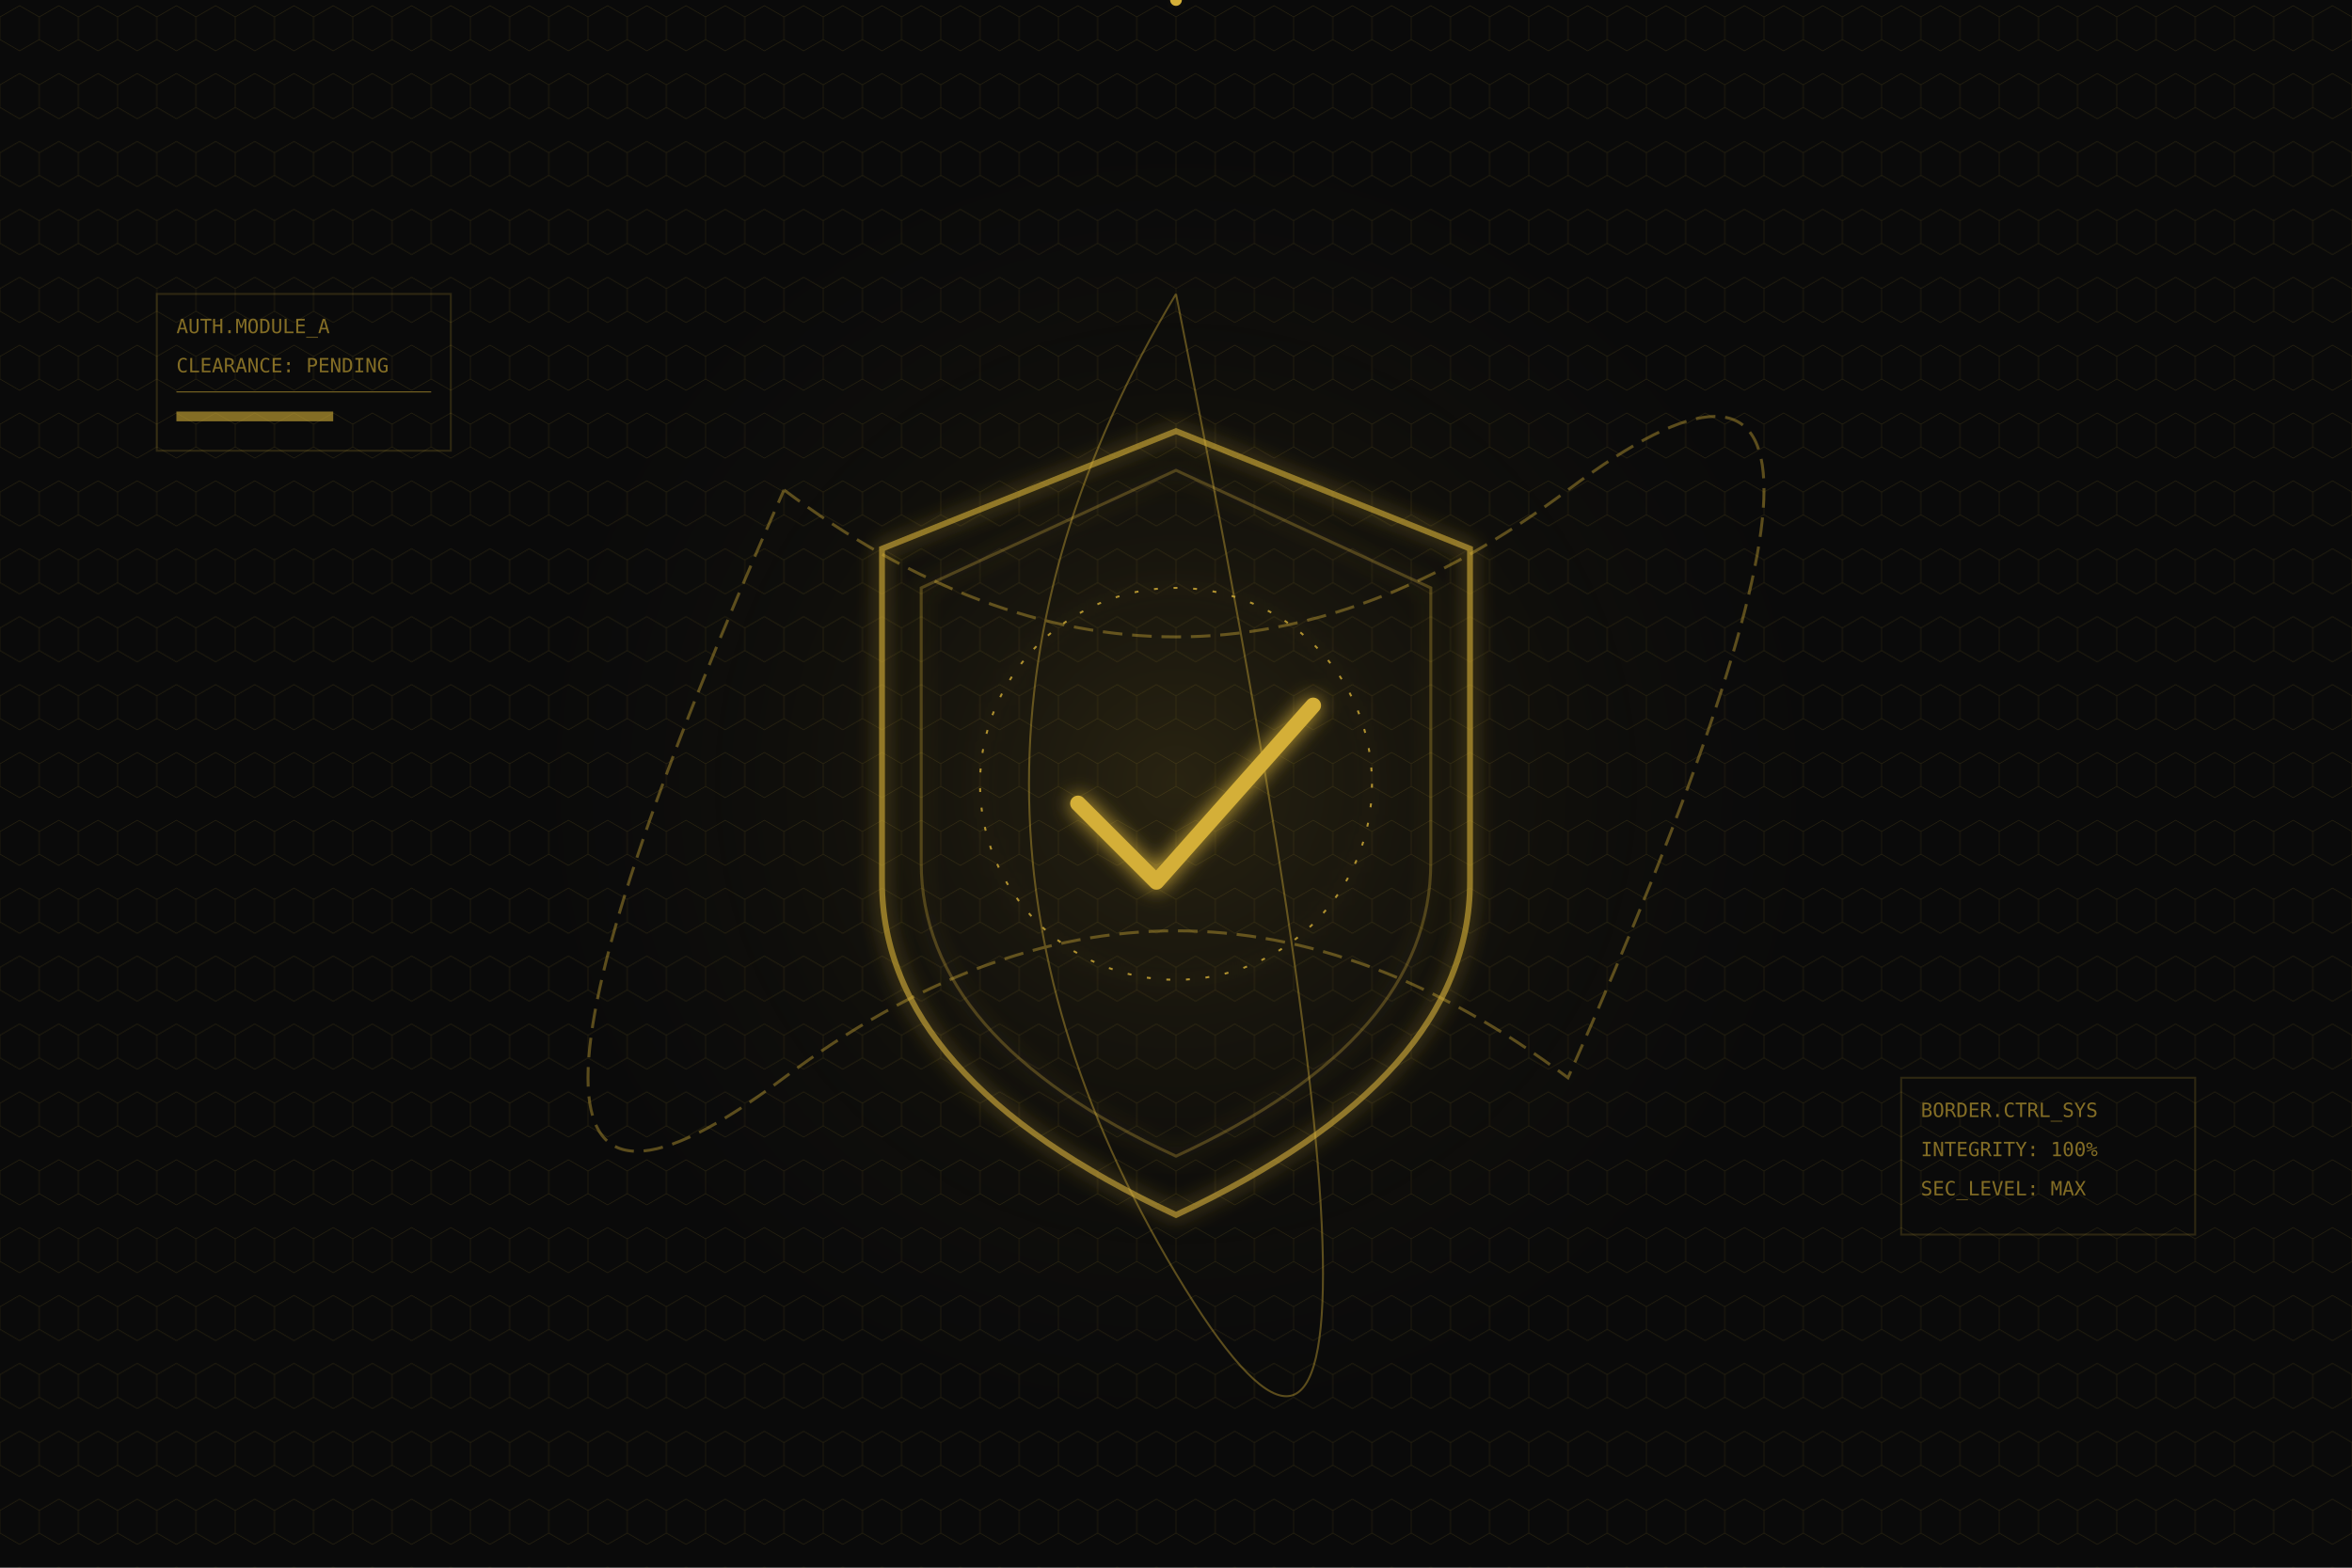
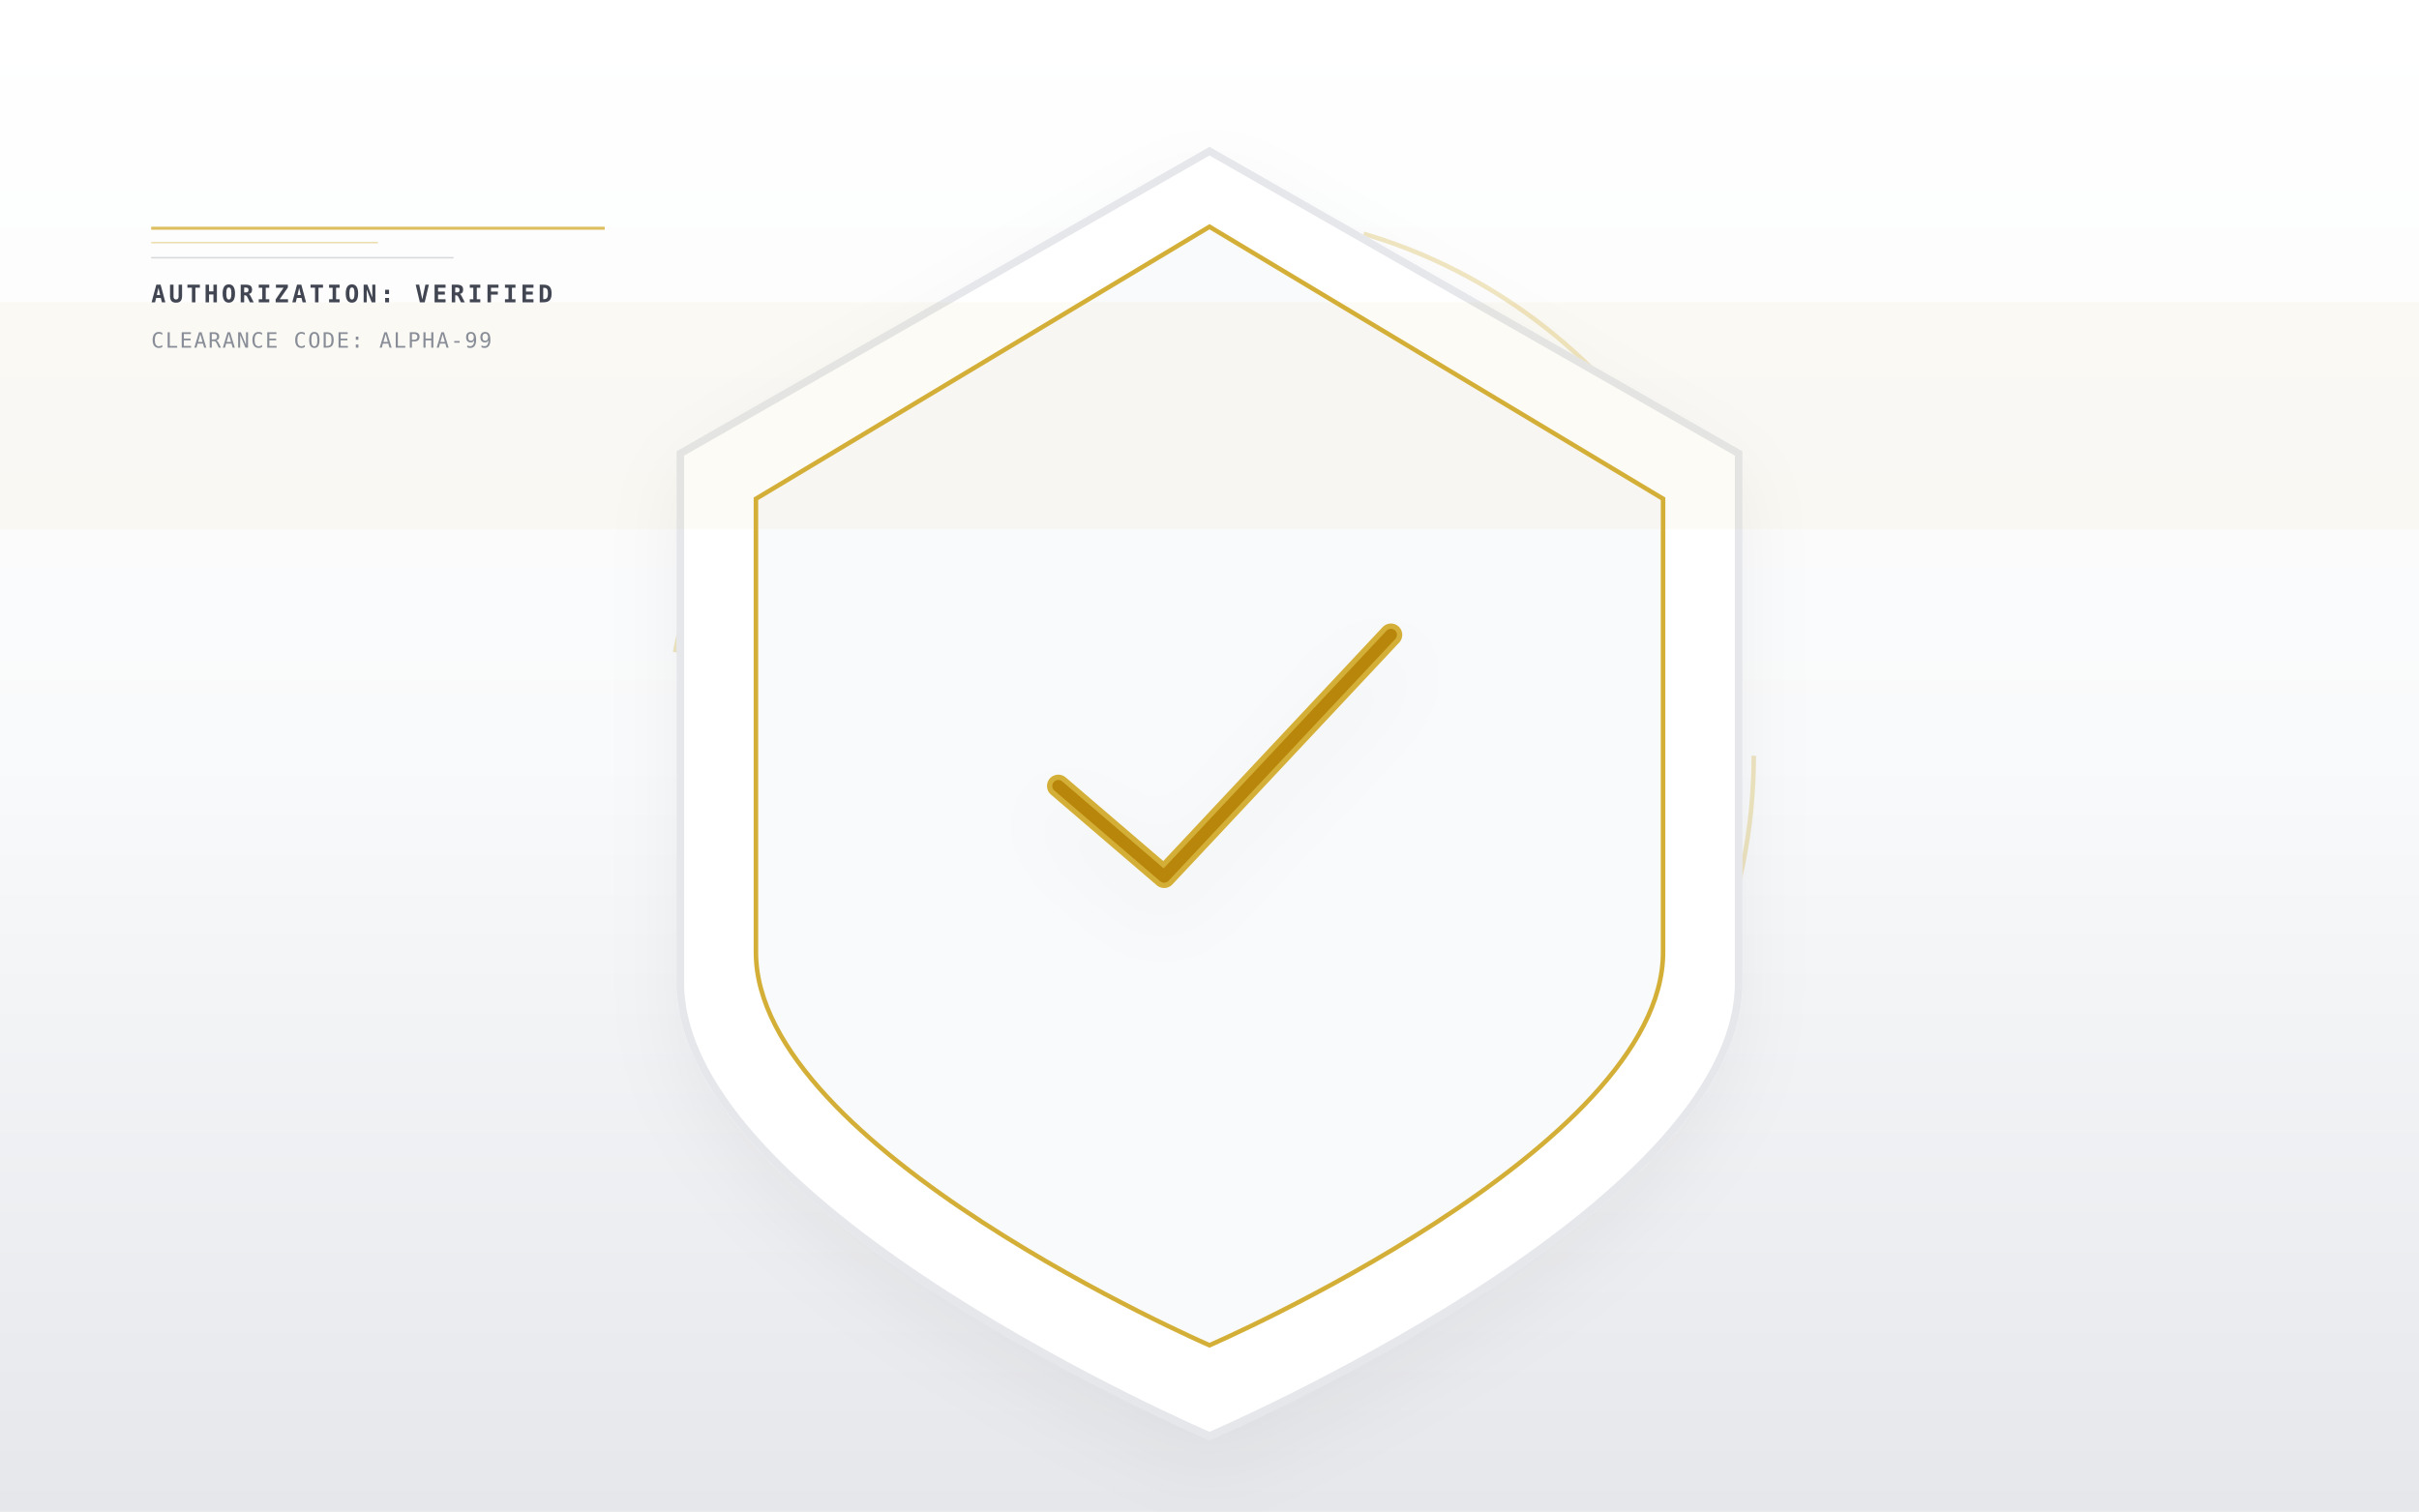
- <svg xmlns="http://www.w3.org/2000/svg" viewBox="0 0 1200 800" width="100%" height="100%">
+ <svg xmlns="http://www.w3.org/2000/svg" viewBox="0 0 1600 1000" preserveAspectRatio="xMidYMid slice" width="100%" height="100%">
  <defs>
-     <radialGradient id="cyber-glow" cx="50%" cy="50%" r="50%" fx="50%" fy="50%">
-       <stop offset="0%" stop-color="#D4AF37" stop-opacity="0.15" />
-       <stop offset="100%" stop-color="#111111" stop-opacity="0" />
-     </radialGradient>
-     <linearGradient id="scan-line" x1="0%" y1="0%" x2="100%" y2="0%">
-       <stop offset="0%" stop-color="#D4AF37" stop-opacity="0" />
-       <stop offset="50%" stop-color="#D4AF37" stop-opacity="0.8" />
-       <stop offset="100%" stop-color="#D4AF37" stop-opacity="0" />
+     <linearGradient id="customs-bg" x1="0%" y1="0%" x2="0%" y2="100%">
+       <stop offset="0%" stop-color="#FFFFFF" />
+       <stop offset="50%" stop-color="#F9FAFB" />
+       <stop offset="100%" stop-color="#E5E7EB" />
    </linearGradient>
-     <pattern id="hex-grid" width="40" height="69.282" patternUnits="userSpaceOnUse" patternTransform="scale(0.5)">
-       <path d="M 40 17.321 L 20 5.774 L 0 17.321 L 0 40.415 L 20 51.962 L 40 40.415 Z" fill="none" stroke="#D4AF37" stroke-width="0.5" stroke-opacity="0.2" />
-       <path d="M 40 63.507 L 20 51.962 L 0 63.507 L 0 86.601 L 20 98.148 L 40 86.601 Z" fill="none" stroke="#D4AF37" stroke-width="0.5" stroke-opacity="0.2" transform="translate(20, 34.641)" />
-     </pattern>
-     <filter id="glow-effect" x="-20%" y="-20%" width="140%" height="140%">
-       <feGaussianBlur stdDeviation="5" result="blur" />
+     <filter id="soft-shadow" x="-50%" y="-50%" width="200%" height="200%">
+       <feDropShadow dx="0" dy="20" stdDeviation="25" flood-color="#000" flood-opacity="0.05" />
+     </filter>
+     <filter id="blur-shadow" x="-20%" y="-20%" width="140%" height="140%">
+       <feGaussianBlur stdDeviation="15" result="blur" />
      <feComposite in="SourceGraphic" in2="blur" operator="over" />
    </filter>
  </defs>
-   <rect width="100%" height="100%" fill="#0A0A0A" />
-   <rect width="100%" height="100%" fill="url(#hex-grid)" />
-   <circle cx="600" cy="400" r="350" fill="url(#cyber-glow)" />
-   <g transform="translate(600, 400)">
-     <g opacity="0.4">
-       <path d="M -200,-150 Q 0,0 200,-150 T 200,150 Q 0,0 -200,150 T -200,-150" fill="none" stroke="#D4AF37" stroke-width="1.5" stroke-dasharray="10 5">
-         <animateTransform attributeName="transform" type="rotate" from="0" to="360" dur="20s" repeatCount="indefinite" />
-       </path>
-       <path d="M 0,-250 Q -150,0 0,250 T 0,-250" fill="none" stroke="#D4AF37" stroke-width="1">
-         <animateTransform attributeName="transform" type="rotate" from="360" to="0" dur="30s" repeatCount="indefinite" />
-       </path>
-     </g>
-   </g>
-   <g transform="translate(600, 400)" filter="url(#glow-effect)">
-     <path d="M 0,-180 L 150,-120 L 150,50 Q 150,150 0,220 Q -150,150 -150,50 L -150,-120 Z" fill="none" stroke="#D4AF37" stroke-width="3" opacity="0.6" />
-     <path d="M 0,-160 L 130,-100 L 130,40 Q 130,130 0,190 Q -130,130 -130,40 L -130,-100 Z" fill="none" stroke="#D4AF37" stroke-width="1.5" opacity="0.3" />
-     <path d="M -50,10 L -10,50 L 70,-40" fill="none" stroke="#D4AF37" stroke-width="8" stroke-linecap="round" stroke-linejoin="round" />
-     <circle cx="0" cy="0" r="100" fill="none" stroke="#D4AF37" stroke-width="1" stroke-dasharray="2 8" opacity="0.8">
-       <animateTransform attributeName="transform" type="rotate" from="0" to="-360" dur="10s" repeatCount="indefinite" />
+   <rect width="100%" height="100%" fill="url(#customs-bg)" />
+   <g transform="translate(800, 500)" stroke="#111827" fill="none">
+     <circle cx="0" cy="0" r="280" stroke-width="1" stroke-dasharray="2 10" opacity="0.1">
+       <animateTransform attributeName="transform" type="rotate" from="0" to="360" dur="40s" repeatCount="indefinite" />
+     </circle>
+     <circle cx="0" cy="0" r="320" stroke-width="2" stroke-dasharray="50 150 20 80" opacity="0.15">
+       <animateTransform attributeName="transform" type="rotate" from="360" to="0" dur="25s" repeatCount="indefinite" />
+     </circle>
+     <circle cx="0" cy="0" r="360" stroke-width="3" stroke-dasharray="200 400" stroke="#D4AF37" opacity="0.3">
+       <animateTransform attributeName="transform" type="rotate" from="0" to="360" dur="15s" repeatCount="indefinite" />
    </circle>
  </g>
+   <g transform="translate(800, 500)" fill="#FFFFFF" filter="url(#soft-shadow)">
+     <path d="M 0,-400 L 350,-200 L 350,150 C 350,300 0,450 0,450 C 0,450 -350,300 -350,150 L -350,-200 Z" stroke="#E5E7EB" stroke-width="5" />
+     <path d="M 0,-350 L 300,-170 L 300,130 C 300,260 0,390 0,390 C 0,390 -300,260 -300,130 L -300,-170 Z" fill="#F9FAFB" stroke="#D4AF37" stroke-width="3" />
+   </g>
  <g>
-     <line x1="200" y1="0" x2="1000" y2="0" stroke="url(#scan-line)" stroke-width="4" filter="url(#glow-effect)">
-       <animate attributeName="y1" values="100;700;100" dur="5s" repeatCount="indefinite" keyTimes="0;0.5;1" calcMode="linear" />
-       <animate attributeName="y2" values="100;700;100" dur="5s" repeatCount="indefinite" keyTimes="0;0.5;1" calcMode="linear" />
+     <line x1="0" y1="200" x2="1600" y2="200" stroke="#D4AF37" stroke-width="4" opacity="0.6" filter="url(#blur-shadow)">
+       <animate attributeName="y1" values="-100; 1100; -100" dur="6s" repeatCount="indefinite" ease="linear" />
+       <animate attributeName="y2" values="-100; 1100; -100" dur="6s" repeatCount="indefinite" ease="linear" />
    </line>
-     <circle cx="600" cy="0" r="3" fill="#D4AF37" filter="url(#glow-effect)">
-       <animate attributeName="cy" values="100;700;100" dur="5s" repeatCount="indefinite" />
-     </circle>
+     <rect x="0" y="200" width="1600" height="150" fill="#D4AF37" opacity="0.05">
+       <animate attributeName="y" values="-100; 1100; -100" dur="6s" repeatCount="indefinite" ease="linear" />
+     </rect>
  </g>
-   <g font-family="monospace" font-size="10" fill="#D4AF37" opacity="0.6">
-     <g transform="translate(80, 150)">
-       <rect x="0" y="0" width="150" height="80" fill="none" stroke="#D4AF37" stroke-width="1" opacity="0.3" />
-       <text x="10" y="20">AUTH.MODULE_A</text>
-       <text x="10" y="40">CLEARANCE: PENDING</text>
-       <line x1="10" y1="50" x2="140" y2="50" stroke="#D4AF37" stroke-width="0.5" />
-       <rect x="10" y="60" width="80" height="5" fill="#D4AF37">
-         <animate attributeName="width" values="10;130;80" dur="3s" repeatCount="indefinite" />
-       </rect>
-     </g>
-     <g transform="translate(970, 550)">
-       <rect x="0" y="0" width="150" height="80" fill="none" stroke="#D4AF37" stroke-width="1" opacity="0.3" />
-       <text x="10" y="20">BORDER.CTRL_SYS</text>
-       <text x="10" y="40">INTEGRITY: 100%</text>
-       <text x="10" y="60">SEC_LEVEL: MAX</text>
-     </g>
+   <g transform="translate(800, 500)">
+     <path d="M -100,20 L -30,80 L 120,-80" fill="none" stroke="#D4AF37" stroke-width="15" stroke-linecap="round" stroke-linejoin="round" filter="url(#soft-shadow)" />
+     <path d="M -100,20 L -30,80 L 120,-80" fill="none" stroke="#B8860B" stroke-width="8" stroke-linecap="round" stroke-linejoin="round" />
+   </g>
+   <g transform="translate(100, 150)" opacity="0.8">
+     <rect x="0" y="0" width="300" height="2" fill="#D4AF37" />
+     <rect x="0" y="10" width="150" height="1" fill="#D4AF37" opacity="0.5" />
+     <rect x="0" y="20" width="200" height="1" fill="#111827" opacity="0.2" />
+     <text x="0" y="50" font-family="monospace" font-size="16" fill="#111827" font-weight="bold" letter-spacing="2">AUTHORIZATION: VERIFIED</text>
+     <text x="0" y="80" font-family="monospace" font-size="14" fill="#6B7280" letter-spacing="1">CLEARANCE CODE: ALPHA-99</text>
  </g>
</svg>
